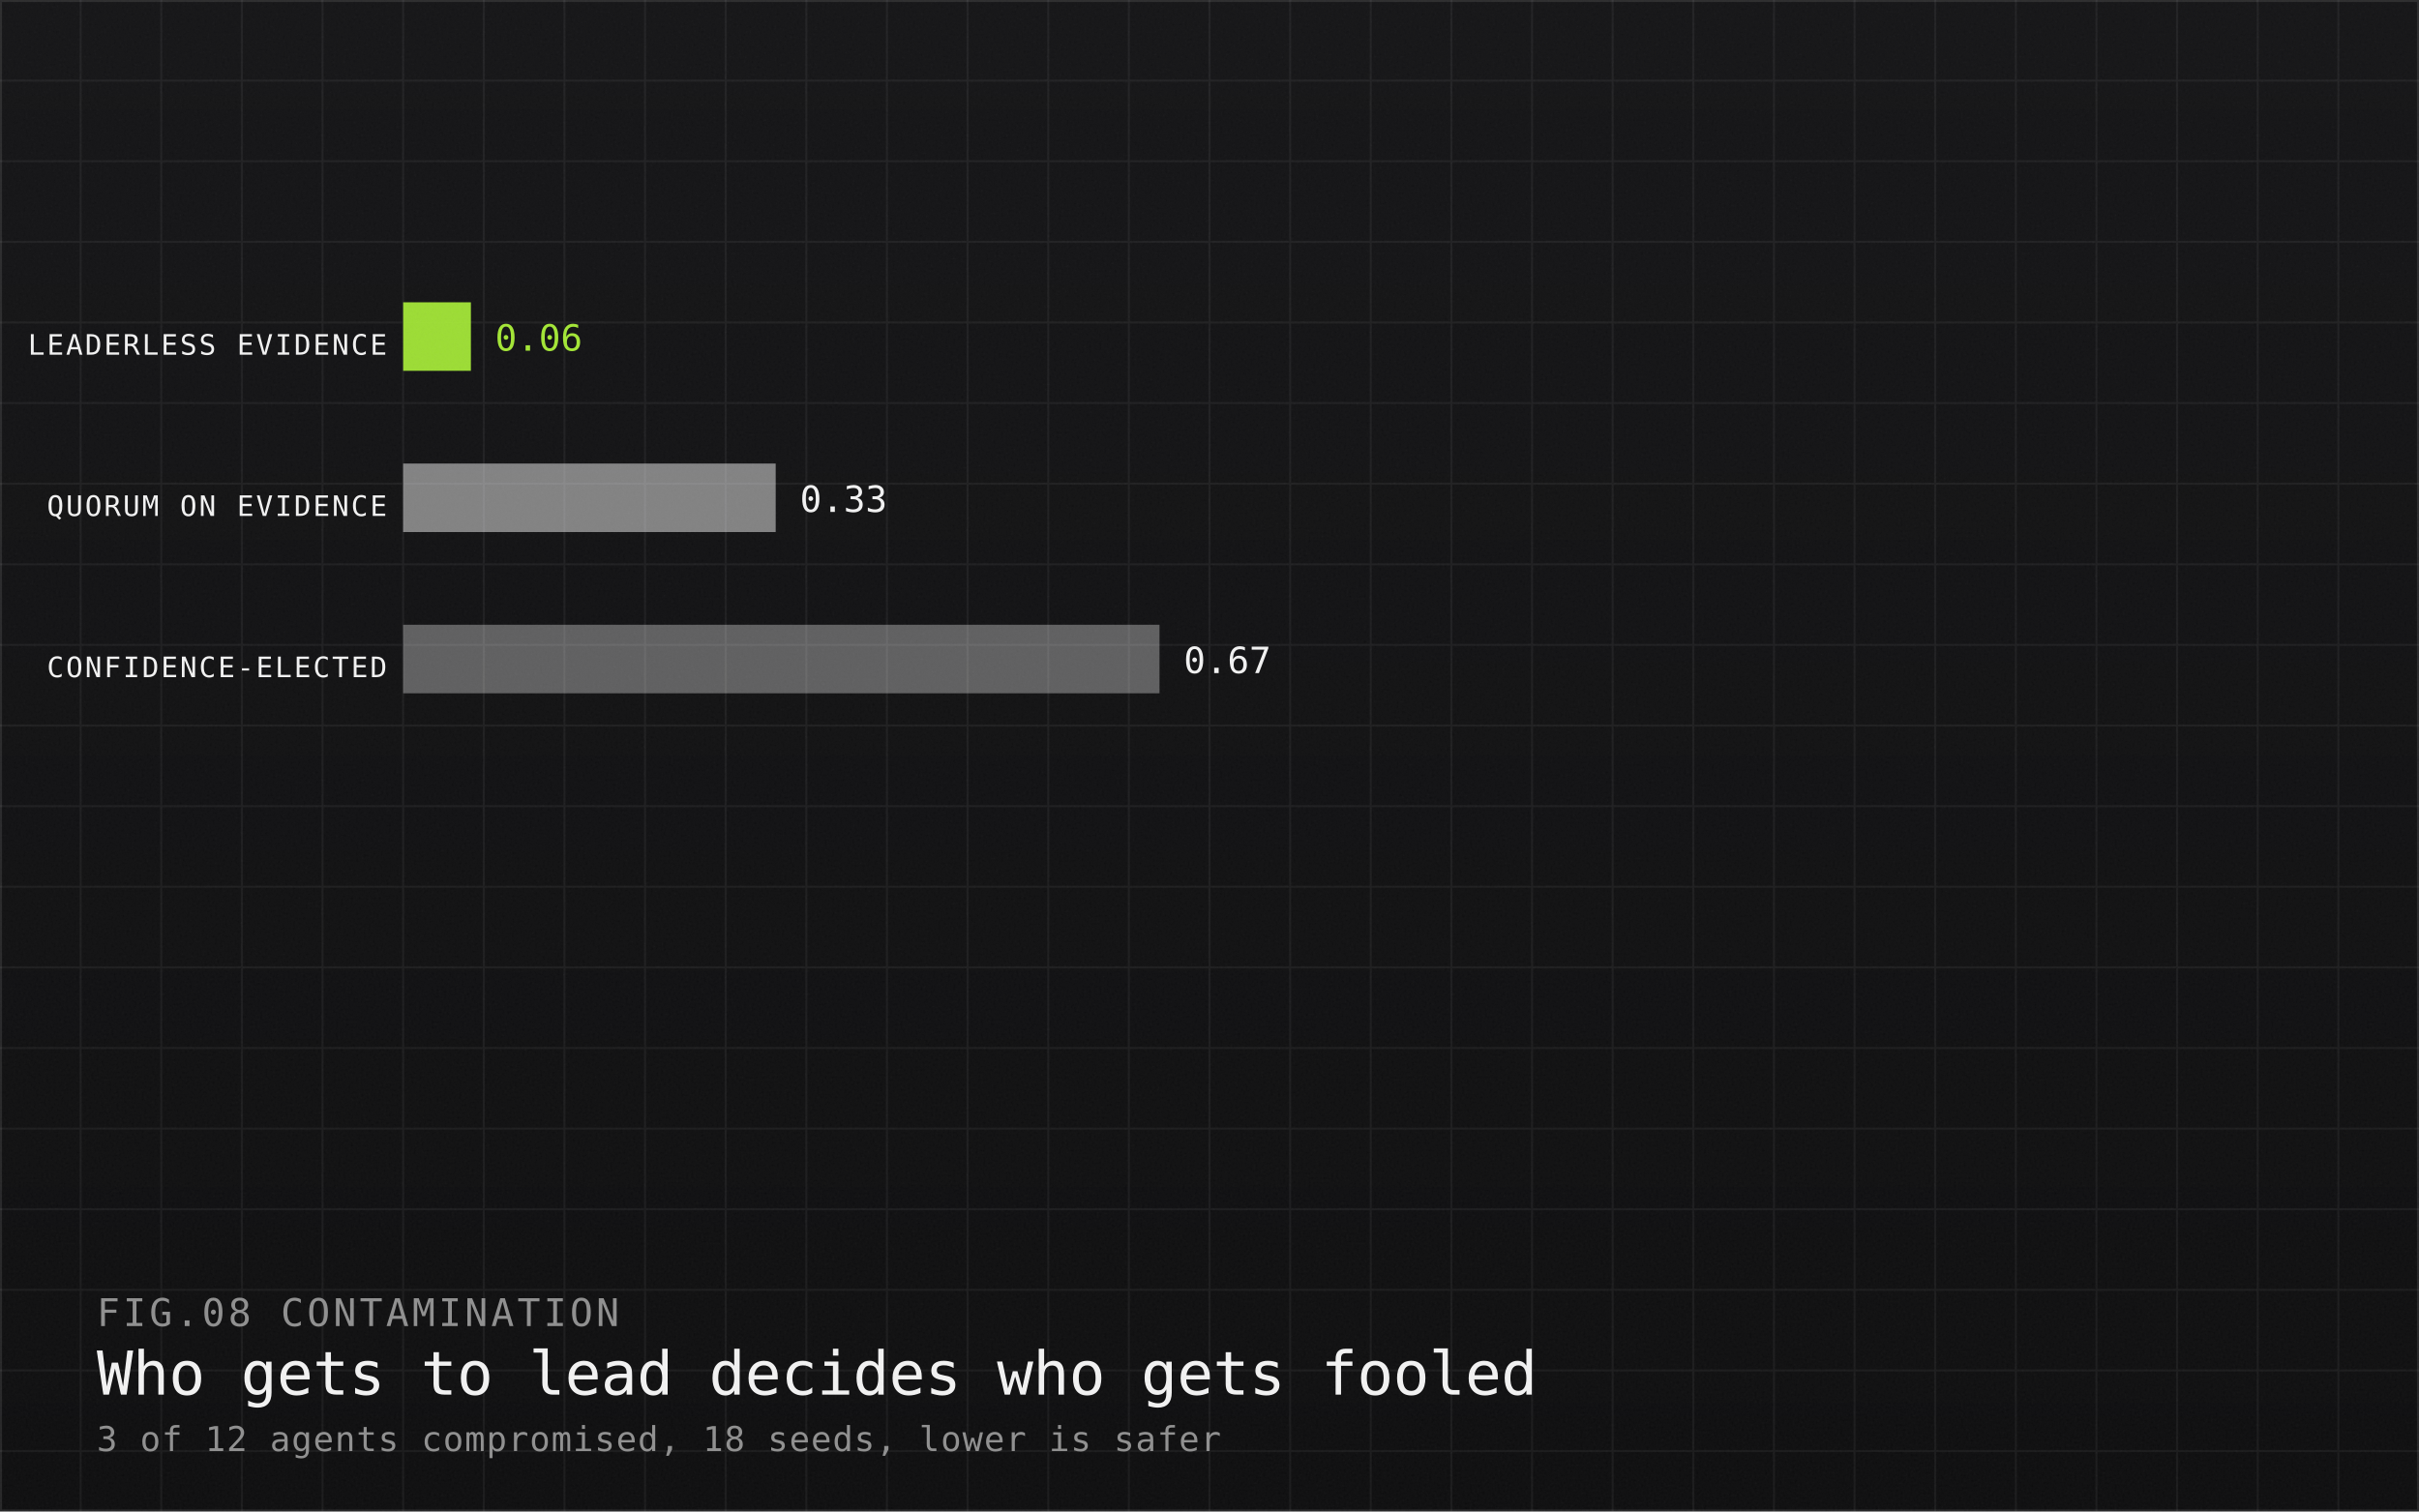
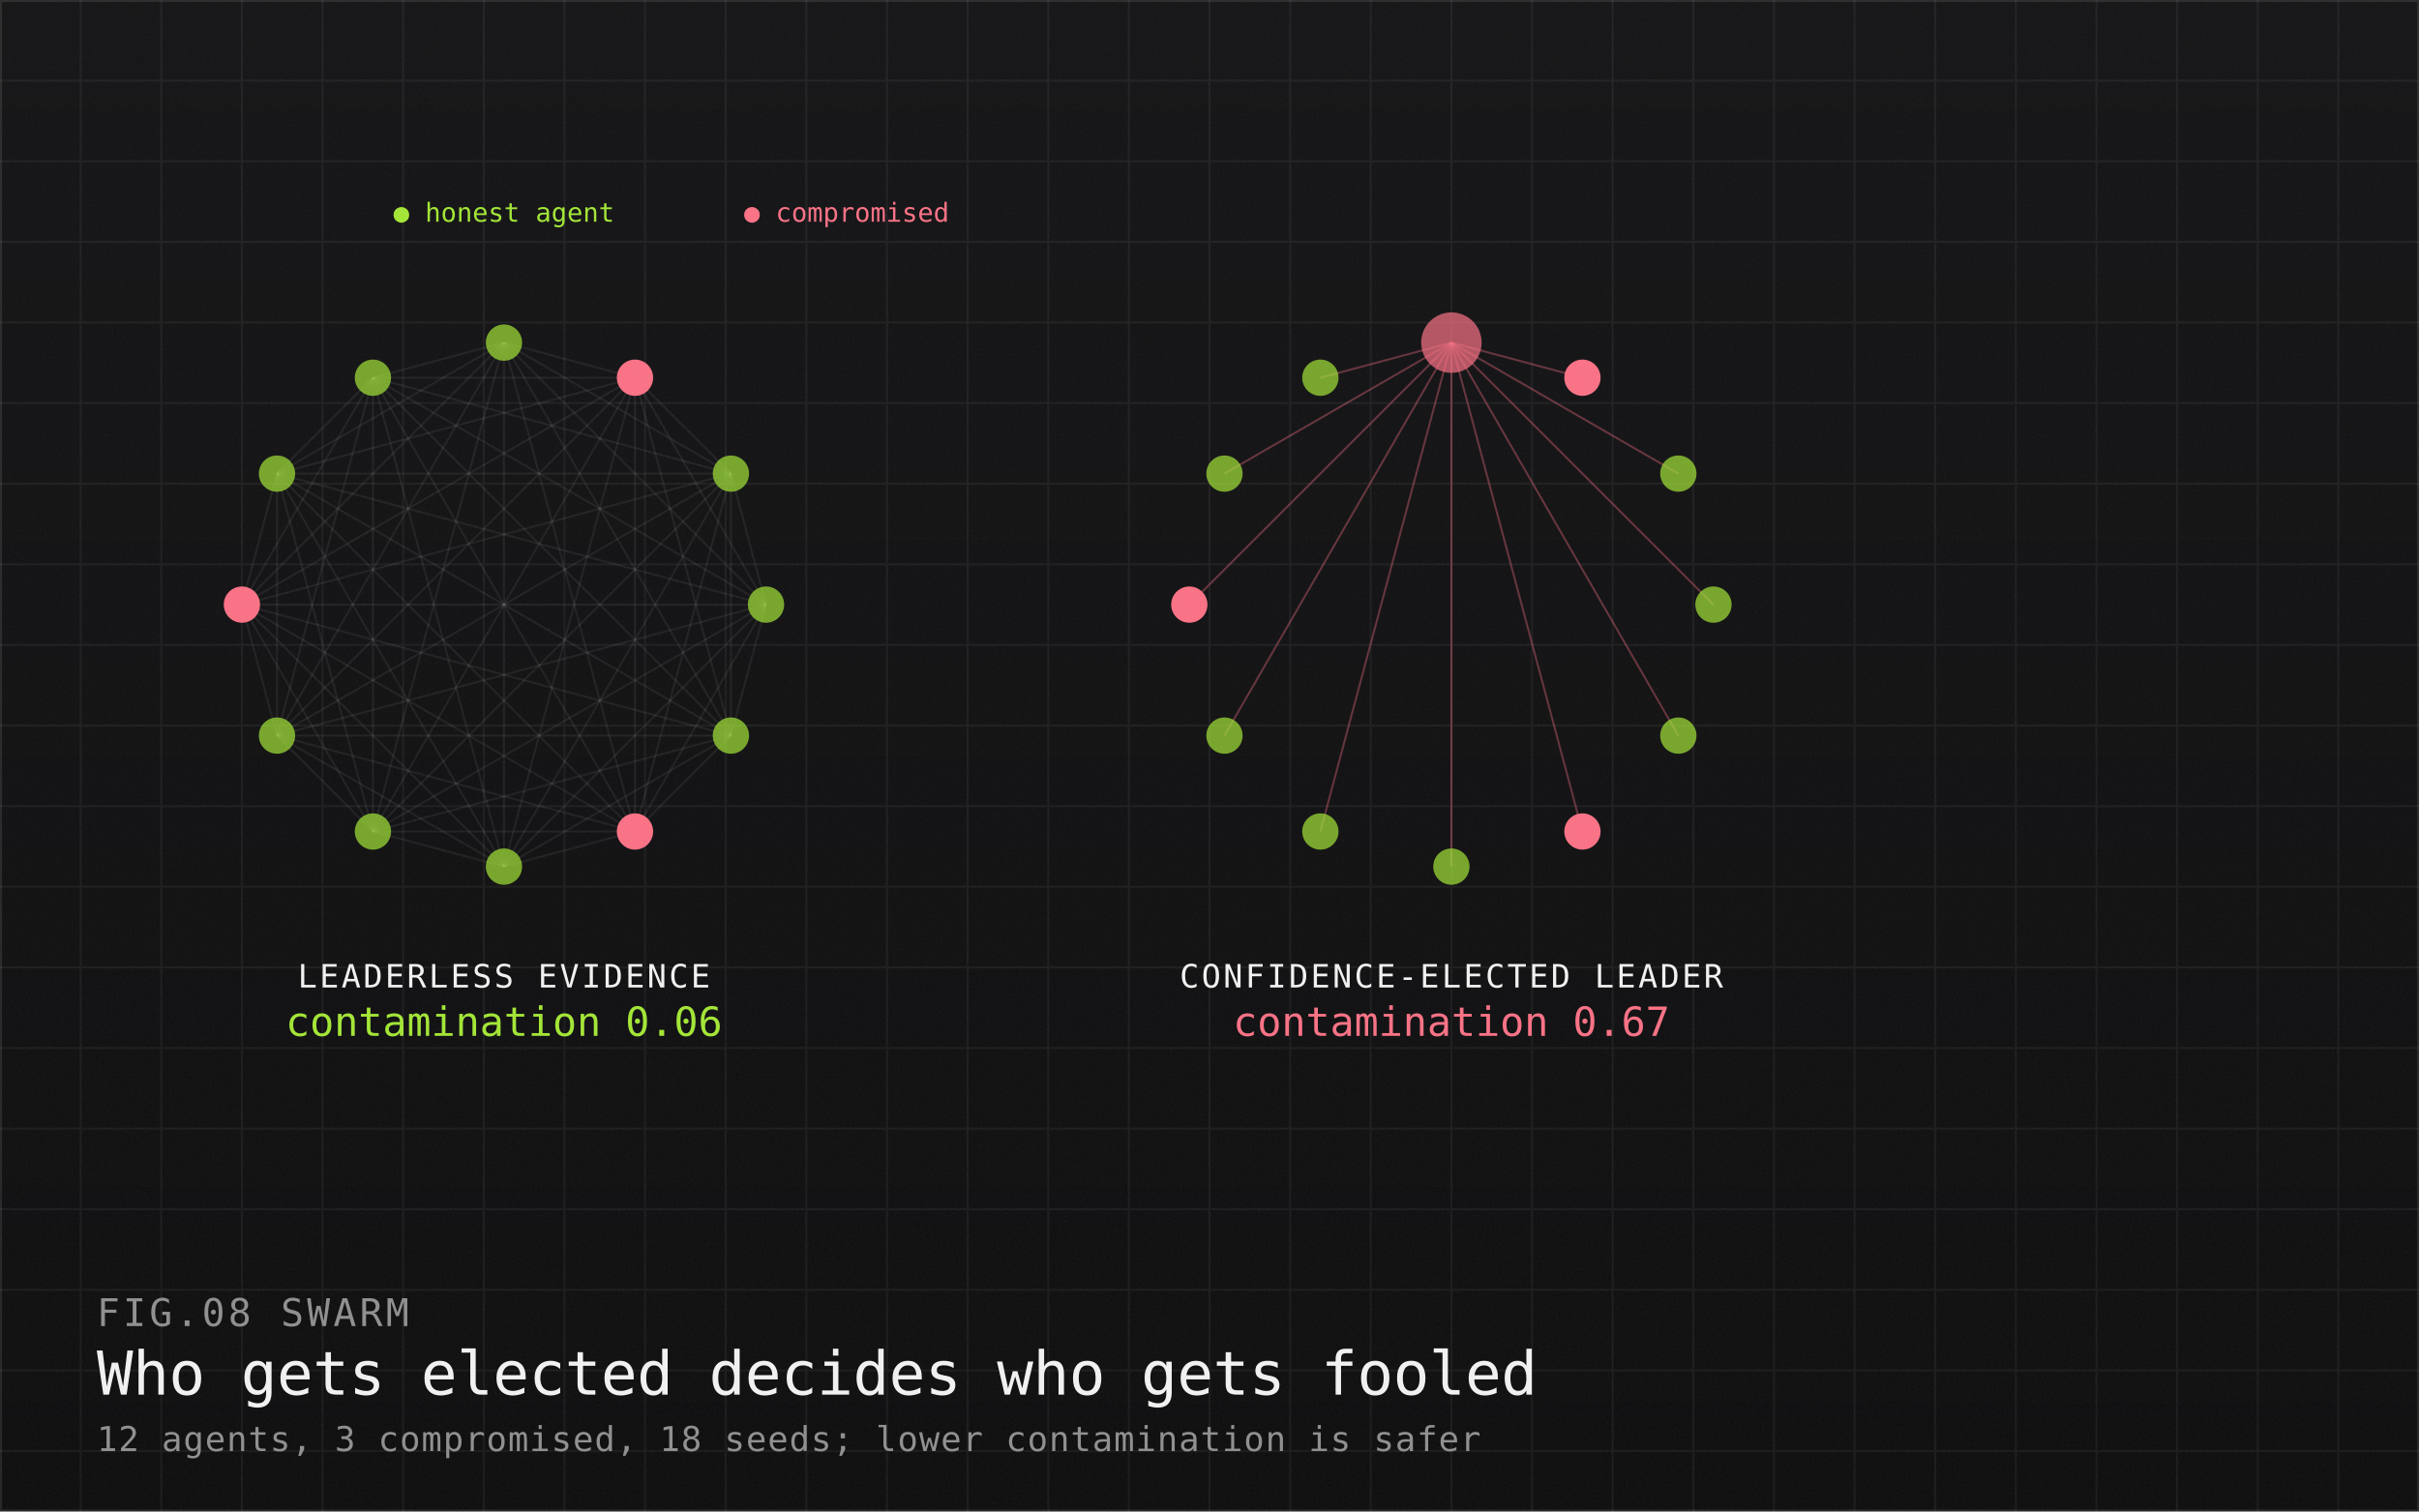
<svg xmlns="http://www.w3.org/2000/svg" viewBox="0 0 1200 750" width="1200" height="750" role="img">
  <defs>
    <linearGradient id="plate" x1="0" y1="0" x2="0" y2="1">
      <stop offset="0" stop-color="#141416" />
      <stop offset="1" stop-color="#0d0d0e" />
    </linearGradient>
    <filter id="grain" x="0" y="0" width="100%" height="100%">
      <feTurbulence type="fractalNoise" baseFrequency="0.8" numOctaves="3" seed="7" result="n" />
      <feColorMatrix in="n" type="saturate" values="0" />
      <feComponentTransfer>
        <feFuncA type="linear" slope="0.055" />
      </feComponentTransfer>
    </filter>
  </defs>
  <rect width="1200" height="750" fill="url(#plate)" />
  <path d="M40 0V750M80 0V750M120 0V750M160 0V750M200 0V750M240 0V750M280 0V750M320 0V750M360 0V750M400 0V750M440 0V750M480 0V750M520 0V750M560 0V750M600 0V750M640 0V750M680 0V750M720 0V750M760 0V750M800 0V750M840 0V750M880 0V750M920 0V750M960 0V750M1000 0V750M1040 0V750M1080 0V750M1120 0V750M1160 0V750M0 40H1200M0 80H1200M0 120H1200M0 160H1200M0 200H1200M0 240H1200M0 280H1200M0 320H1200M0 360H1200M0 400H1200M0 440H1200M0 480H1200M0 520H1200M0 560H1200M0 600H1200M0 640H1200M0 680H1200M0 720H1200" stroke="rgba(255,255,255,0.055)" stroke-width="1" fill="none" />
-   <text x="192" y="176" text-anchor="end" font-family="Geist Mono, ui-monospace, monospace" font-size="14" letter-spacing="1" fill="#f2f2f2">LEADERLESS EVIDENCE</text>
-   <rect x="200" y="150" width="33.6" height="34" fill="#a3e635" opacity="0.95" />
-   <text x="245.6" y="174" font-family="Geist Mono, ui-monospace, monospace" font-size="18" fill="#a3e635">0.06</text>
-   <text x="192" y="256" text-anchor="end" font-family="Geist Mono, ui-monospace, monospace" font-size="14" letter-spacing="1" fill="#f2f2f2">QUORUM ON EVIDENCE</text>
-   <rect x="200" y="230" width="184.8" height="34" fill="#f2f2f2" opacity="0.5" />
-   <text x="396.8" y="254" font-family="Geist Mono, ui-monospace, monospace" font-size="18" fill="#f2f2f2">0.33</text>
-   <text x="192" y="336" text-anchor="end" font-family="Geist Mono, ui-monospace, monospace" font-size="14" letter-spacing="1" fill="#f2f2f2">CONFIDENCE-ELECTED</text>
-   <rect x="200" y="310" width="375.2" height="34" fill="#f2f2f2" opacity="0.35" />
-   <text x="587.2" y="334" font-family="Geist Mono, ui-monospace, monospace" font-size="18" fill="#f2f2f2">0.67</text>
+   <line x1="250" y1="170" x2="315" y2="187.417" stroke="#f2f2f2" stroke-opacity="0.07" />
+   <line x1="250" y1="170" x2="362.583" y2="235" stroke="#f2f2f2" stroke-opacity="0.07" />
+   <line x1="250" y1="170" x2="380" y2="300" stroke="#f2f2f2" stroke-opacity="0.07" />
+   <line x1="250" y1="170" x2="362.583" y2="365" stroke="#f2f2f2" stroke-opacity="0.07" />
+   <line x1="250" y1="170" x2="315" y2="412.583" stroke="#f2f2f2" stroke-opacity="0.07" />
+   <line x1="250" y1="170" x2="250" y2="430" stroke="#f2f2f2" stroke-opacity="0.07" />
+   <line x1="250" y1="170" x2="185" y2="412.583" stroke="#f2f2f2" stroke-opacity="0.07" />
+   <line x1="250" y1="170" x2="137.417" y2="365" stroke="#f2f2f2" stroke-opacity="0.07" />
+   <line x1="250" y1="170" x2="120" y2="300" stroke="#f2f2f2" stroke-opacity="0.07" />
+   <line x1="250" y1="170" x2="137.417" y2="235" stroke="#f2f2f2" stroke-opacity="0.07" />
+   <line x1="250" y1="170" x2="185" y2="187.417" stroke="#f2f2f2" stroke-opacity="0.07" />
+   <line x1="315" y1="187.417" x2="362.583" y2="235" stroke="#f2f2f2" stroke-opacity="0.07" />
+   <line x1="315" y1="187.417" x2="380" y2="300" stroke="#f2f2f2" stroke-opacity="0.07" />
+   <line x1="315" y1="187.417" x2="362.583" y2="365" stroke="#f2f2f2" stroke-opacity="0.07" />
+   <line x1="315" y1="187.417" x2="315" y2="412.583" stroke="#f2f2f2" stroke-opacity="0.07" />
+   <line x1="315" y1="187.417" x2="250" y2="430" stroke="#f2f2f2" stroke-opacity="0.07" />
+   <line x1="315" y1="187.417" x2="185" y2="412.583" stroke="#f2f2f2" stroke-opacity="0.07" />
+   <line x1="315" y1="187.417" x2="137.417" y2="365" stroke="#f2f2f2" stroke-opacity="0.07" />
+   <line x1="315" y1="187.417" x2="120" y2="300" stroke="#f2f2f2" stroke-opacity="0.07" />
+   <line x1="315" y1="187.417" x2="137.417" y2="235" stroke="#f2f2f2" stroke-opacity="0.07" />
+   <line x1="315" y1="187.417" x2="185" y2="187.417" stroke="#f2f2f2" stroke-opacity="0.07" />
+   <line x1="362.583" y1="235" x2="380" y2="300" stroke="#f2f2f2" stroke-opacity="0.07" />
+   <line x1="362.583" y1="235" x2="362.583" y2="365" stroke="#f2f2f2" stroke-opacity="0.07" />
+   <line x1="362.583" y1="235" x2="315" y2="412.583" stroke="#f2f2f2" stroke-opacity="0.07" />
+   <line x1="362.583" y1="235" x2="250" y2="430" stroke="#f2f2f2" stroke-opacity="0.07" />
+   <line x1="362.583" y1="235" x2="185" y2="412.583" stroke="#f2f2f2" stroke-opacity="0.07" />
+   <line x1="362.583" y1="235" x2="137.417" y2="365" stroke="#f2f2f2" stroke-opacity="0.07" />
+   <line x1="362.583" y1="235" x2="120" y2="300" stroke="#f2f2f2" stroke-opacity="0.07" />
+   <line x1="362.583" y1="235" x2="137.417" y2="235" stroke="#f2f2f2" stroke-opacity="0.07" />
+   <line x1="362.583" y1="235" x2="185" y2="187.417" stroke="#f2f2f2" stroke-opacity="0.07" />
+   <line x1="380" y1="300" x2="362.583" y2="365" stroke="#f2f2f2" stroke-opacity="0.07" />
+   <line x1="380" y1="300" x2="315" y2="412.583" stroke="#f2f2f2" stroke-opacity="0.07" />
+   <line x1="380" y1="300" x2="250" y2="430" stroke="#f2f2f2" stroke-opacity="0.07" />
+   <line x1="380" y1="300" x2="185" y2="412.583" stroke="#f2f2f2" stroke-opacity="0.07" />
+   <line x1="380" y1="300" x2="137.417" y2="365" stroke="#f2f2f2" stroke-opacity="0.07" />
+   <line x1="380" y1="300" x2="120" y2="300" stroke="#f2f2f2" stroke-opacity="0.07" />
+   <line x1="380" y1="300" x2="137.417" y2="235" stroke="#f2f2f2" stroke-opacity="0.07" />
+   <line x1="380" y1="300" x2="185" y2="187.417" stroke="#f2f2f2" stroke-opacity="0.07" />
+   <line x1="362.583" y1="365" x2="315" y2="412.583" stroke="#f2f2f2" stroke-opacity="0.07" />
+   <line x1="362.583" y1="365" x2="250" y2="430" stroke="#f2f2f2" stroke-opacity="0.07" />
+   <line x1="362.583" y1="365" x2="185" y2="412.583" stroke="#f2f2f2" stroke-opacity="0.07" />
+   <line x1="362.583" y1="365" x2="137.417" y2="365" stroke="#f2f2f2" stroke-opacity="0.07" />
+   <line x1="362.583" y1="365" x2="120" y2="300" stroke="#f2f2f2" stroke-opacity="0.07" />
+   <line x1="362.583" y1="365" x2="137.417" y2="235" stroke="#f2f2f2" stroke-opacity="0.07" />
+   <line x1="362.583" y1="365" x2="185" y2="187.417" stroke="#f2f2f2" stroke-opacity="0.07" />
+   <line x1="315" y1="412.583" x2="250" y2="430" stroke="#f2f2f2" stroke-opacity="0.07" />
+   <line x1="315" y1="412.583" x2="185" y2="412.583" stroke="#f2f2f2" stroke-opacity="0.07" />
+   <line x1="315" y1="412.583" x2="137.417" y2="365" stroke="#f2f2f2" stroke-opacity="0.07" />
+   <line x1="315" y1="412.583" x2="120" y2="300" stroke="#f2f2f2" stroke-opacity="0.07" />
+   <line x1="315" y1="412.583" x2="137.417" y2="235" stroke="#f2f2f2" stroke-opacity="0.07" />
+   <line x1="315" y1="412.583" x2="185" y2="187.417" stroke="#f2f2f2" stroke-opacity="0.07" />
+   <line x1="250" y1="430" x2="185" y2="412.583" stroke="#f2f2f2" stroke-opacity="0.07" />
+   <line x1="250" y1="430" x2="137.417" y2="365" stroke="#f2f2f2" stroke-opacity="0.07" />
+   <line x1="250" y1="430" x2="120" y2="300" stroke="#f2f2f2" stroke-opacity="0.07" />
+   <line x1="250" y1="430" x2="137.417" y2="235" stroke="#f2f2f2" stroke-opacity="0.07" />
+   <line x1="250" y1="430" x2="185" y2="187.417" stroke="#f2f2f2" stroke-opacity="0.07" />
+   <line x1="185" y1="412.583" x2="137.417" y2="365" stroke="#f2f2f2" stroke-opacity="0.07" />
+   <line x1="185" y1="412.583" x2="120" y2="300" stroke="#f2f2f2" stroke-opacity="0.07" />
+   <line x1="185" y1="412.583" x2="137.417" y2="235" stroke="#f2f2f2" stroke-opacity="0.07" />
+   <line x1="185" y1="412.583" x2="185" y2="187.417" stroke="#f2f2f2" stroke-opacity="0.07" />
+   <line x1="137.417" y1="365" x2="120" y2="300" stroke="#f2f2f2" stroke-opacity="0.07" />
+   <line x1="137.417" y1="365" x2="137.417" y2="235" stroke="#f2f2f2" stroke-opacity="0.07" />
+   <line x1="137.417" y1="365" x2="185" y2="187.417" stroke="#f2f2f2" stroke-opacity="0.07" />
+   <line x1="120" y1="300" x2="137.417" y2="235" stroke="#f2f2f2" stroke-opacity="0.07" />
+   <line x1="120" y1="300" x2="185" y2="187.417" stroke="#f2f2f2" stroke-opacity="0.07" />
+   <line x1="137.417" y1="235" x2="185" y2="187.417" stroke="#f2f2f2" stroke-opacity="0.07" />
+   <circle cx="250" cy="170" r="9" fill="#a3e635" opacity="0.7" />
+   <circle cx="315" cy="187.417" r="9" fill="#fb7185" opacity="1" />
+   <circle cx="362.583" cy="235" r="9" fill="#a3e635" opacity="0.7" />
+   <circle cx="380" cy="300" r="9" fill="#a3e635" opacity="0.7" />
+   <circle cx="362.583" cy="365" r="9" fill="#a3e635" opacity="0.7" />
+   <circle cx="315" cy="412.583" r="9" fill="#fb7185" opacity="1" />
+   <circle cx="250" cy="430" r="9" fill="#a3e635" opacity="0.7" />
+   <circle cx="185" cy="412.583" r="9" fill="#a3e635" opacity="0.7" />
+   <circle cx="137.417" cy="365" r="9" fill="#a3e635" opacity="0.7" />
+   <circle cx="120" cy="300" r="9" fill="#fb7185" opacity="1" />
+   <circle cx="137.417" cy="235" r="9" fill="#a3e635" opacity="0.7" />
+   <circle cx="185" cy="187.417" r="9" fill="#a3e635" opacity="0.7" />
+   <line x1="720" y1="170" x2="785" y2="187.417" stroke="#fb7185" stroke-opacity="0.35" />
+   <line x1="720" y1="170" x2="832.583" y2="235" stroke="#fb7185" stroke-opacity="0.35" />
+   <line x1="720" y1="170" x2="850" y2="300" stroke="#fb7185" stroke-opacity="0.35" />
+   <line x1="720" y1="170" x2="832.583" y2="365" stroke="#fb7185" stroke-opacity="0.35" />
+   <line x1="720" y1="170" x2="785" y2="412.583" stroke="#fb7185" stroke-opacity="0.35" />
+   <line x1="720" y1="170" x2="720" y2="430" stroke="#fb7185" stroke-opacity="0.35" />
+   <line x1="720" y1="170" x2="655" y2="412.583" stroke="#fb7185" stroke-opacity="0.35" />
+   <line x1="720" y1="170" x2="607.417" y2="365" stroke="#fb7185" stroke-opacity="0.35" />
+   <line x1="720" y1="170" x2="590" y2="300" stroke="#fb7185" stroke-opacity="0.35" />
+   <line x1="720" y1="170" x2="607.417" y2="235" stroke="#fb7185" stroke-opacity="0.35" />
+   <line x1="720" y1="170" x2="655" y2="187.417" stroke="#fb7185" stroke-opacity="0.35" />
+   <circle cx="720" cy="170" r="15" fill="#fb7185" opacity="0.7" />
+   <circle cx="785" cy="187.417" r="9" fill="#fb7185" opacity="1" />
+   <circle cx="832.583" cy="235" r="9" fill="#a3e635" opacity="0.7" />
+   <circle cx="850" cy="300" r="9" fill="#a3e635" opacity="0.7" />
+   <circle cx="832.583" cy="365" r="9" fill="#a3e635" opacity="0.7" />
+   <circle cx="785" cy="412.583" r="9" fill="#fb7185" opacity="1" />
+   <circle cx="720" cy="430" r="9" fill="#a3e635" opacity="0.7" />
+   <circle cx="655" cy="412.583" r="9" fill="#a3e635" opacity="0.7" />
+   <circle cx="607.417" cy="365" r="9" fill="#a3e635" opacity="0.7" />
+   <circle cx="590" cy="300" r="9" fill="#fb7185" opacity="1" />
+   <circle cx="607.417" cy="235" r="9" fill="#a3e635" opacity="0.7" />
+   <circle cx="655" cy="187.417" r="9" fill="#a3e635" opacity="0.7" />
+   <text x="250" y="490" text-anchor="middle" font-family="Geist Mono, ui-monospace, monospace" font-size="16" letter-spacing="1.2" fill="#f2f2f2">LEADERLESS EVIDENCE</text>
+   <text x="250" y="514" text-anchor="middle" font-family="Geist Mono, ui-monospace, monospace" font-size="20" fill="#a3e635">contamination 0.06</text>
+   <text x="720" y="490" text-anchor="middle" font-family="Geist Mono, ui-monospace, monospace" font-size="16" letter-spacing="1.2" fill="#f2f2f2">CONFIDENCE-ELECTED LEADER</text>
+   <text x="720" y="514" text-anchor="middle" font-family="Geist Mono, ui-monospace, monospace" font-size="20" fill="#fb7185">contamination 0.67</text>
+   <text x="250" y="110" text-anchor="middle" font-family="Geist Mono, ui-monospace, monospace" font-size="13" fill="#a3e635">● honest agent</text>
+   <text x="420" y="110" text-anchor="middle" font-family="Geist Mono, ui-monospace, monospace" font-size="13" fill="#fb7185">● compromised</text>
  <g font-family="Geist Mono, ui-monospace, monospace">
-     <text x="48" y="658" font-size="19" letter-spacing="1.6" fill="#8f8f8f">FIG.08  CONTAMINATION</text>
-     <text x="48" y="692" font-size="30" letter-spacing="-0.2" fill="#f2f2f2">Who gets to lead decides who gets fooled</text>
-     <text x="48" y="720" font-size="17" letter-spacing="0.5" fill="#8f8f8f">3 of 12 agents compromised, 18 seeds, lower is safer</text>
+     <text x="48" y="658" font-size="19" letter-spacing="1.6" fill="#8f8f8f">FIG.08  SWARM</text>
+     <text x="48" y="692" font-size="30" letter-spacing="-0.2" fill="#f2f2f2">Who gets elected decides who gets fooled</text>
+     <text x="48" y="720" font-size="17" letter-spacing="0.5" fill="#8f8f8f">12 agents, 3 compromised, 18 seeds; lower contamination is safer</text>
  </g>
  <rect width="1200" height="750" filter="url(#grain)" opacity="0.9" />
  <rect x="0.5" y="0.5" width="1199" height="749" fill="none" stroke="rgba(255,255,255,0.10)" />
</svg>
